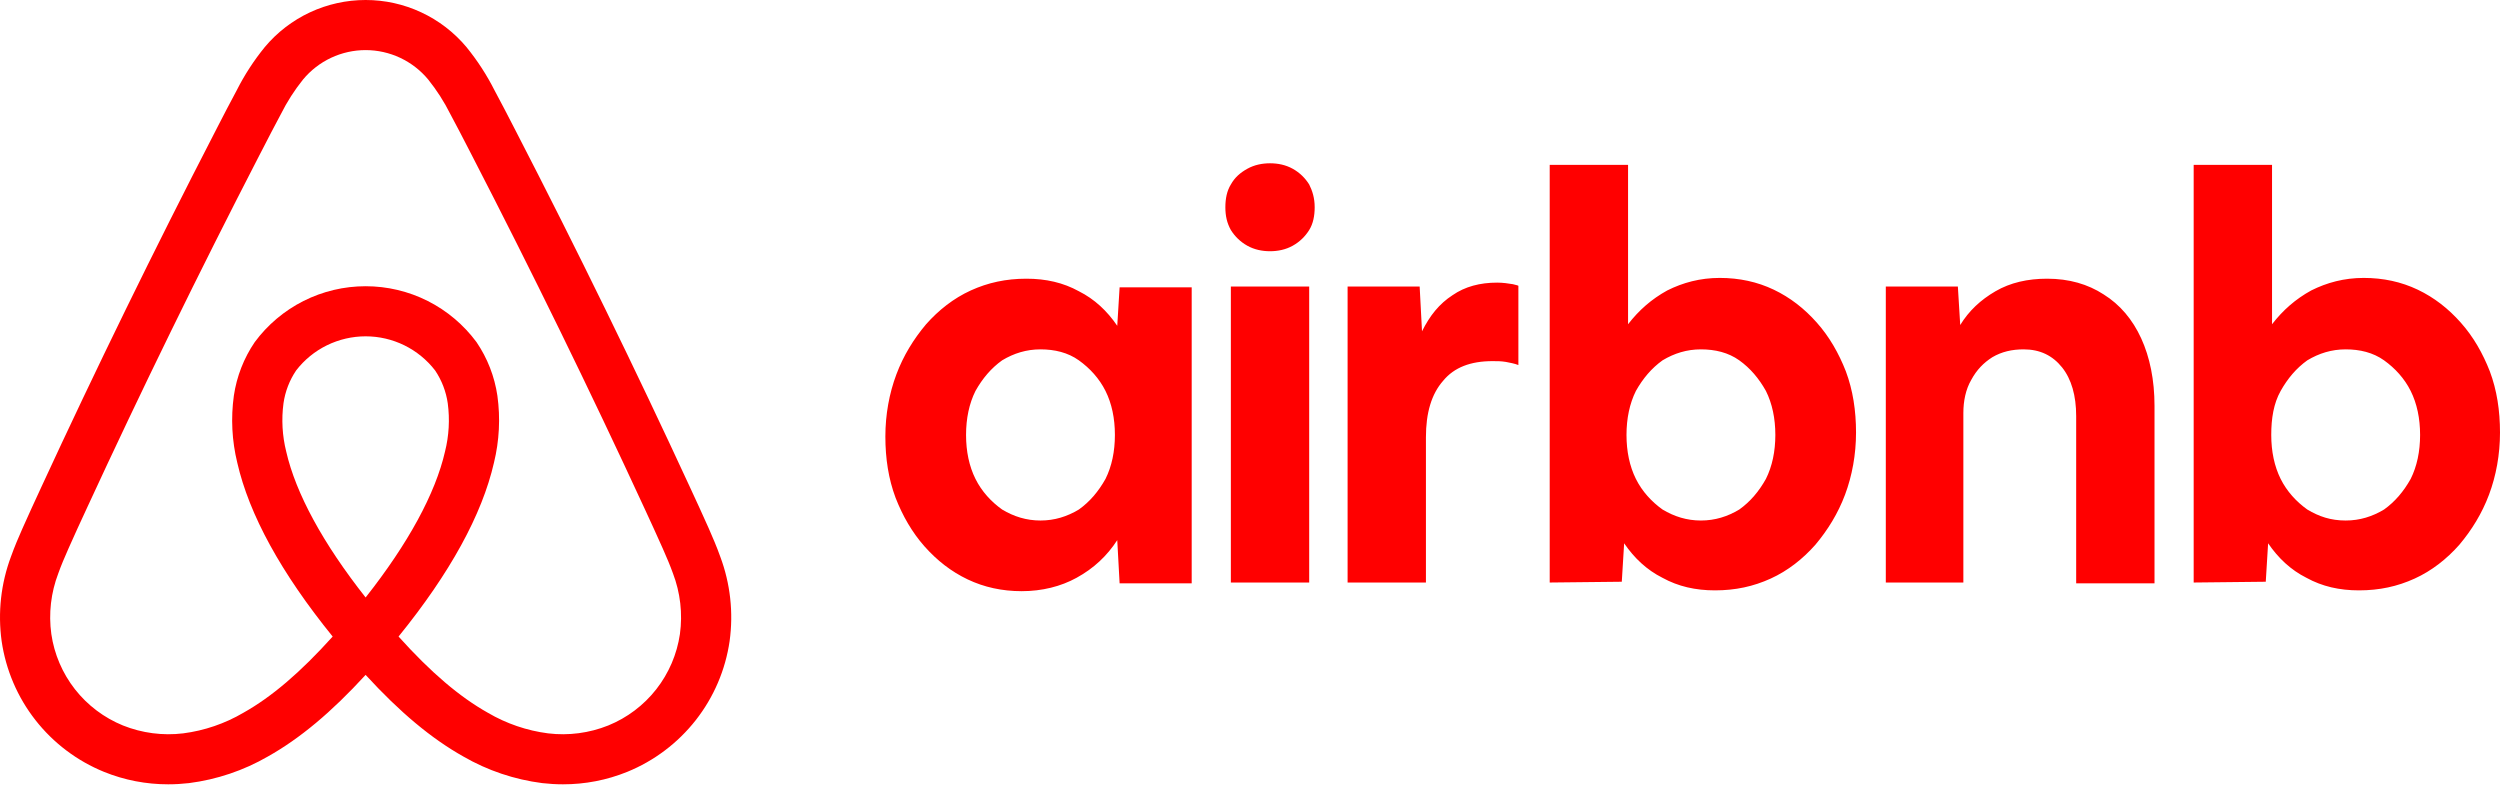
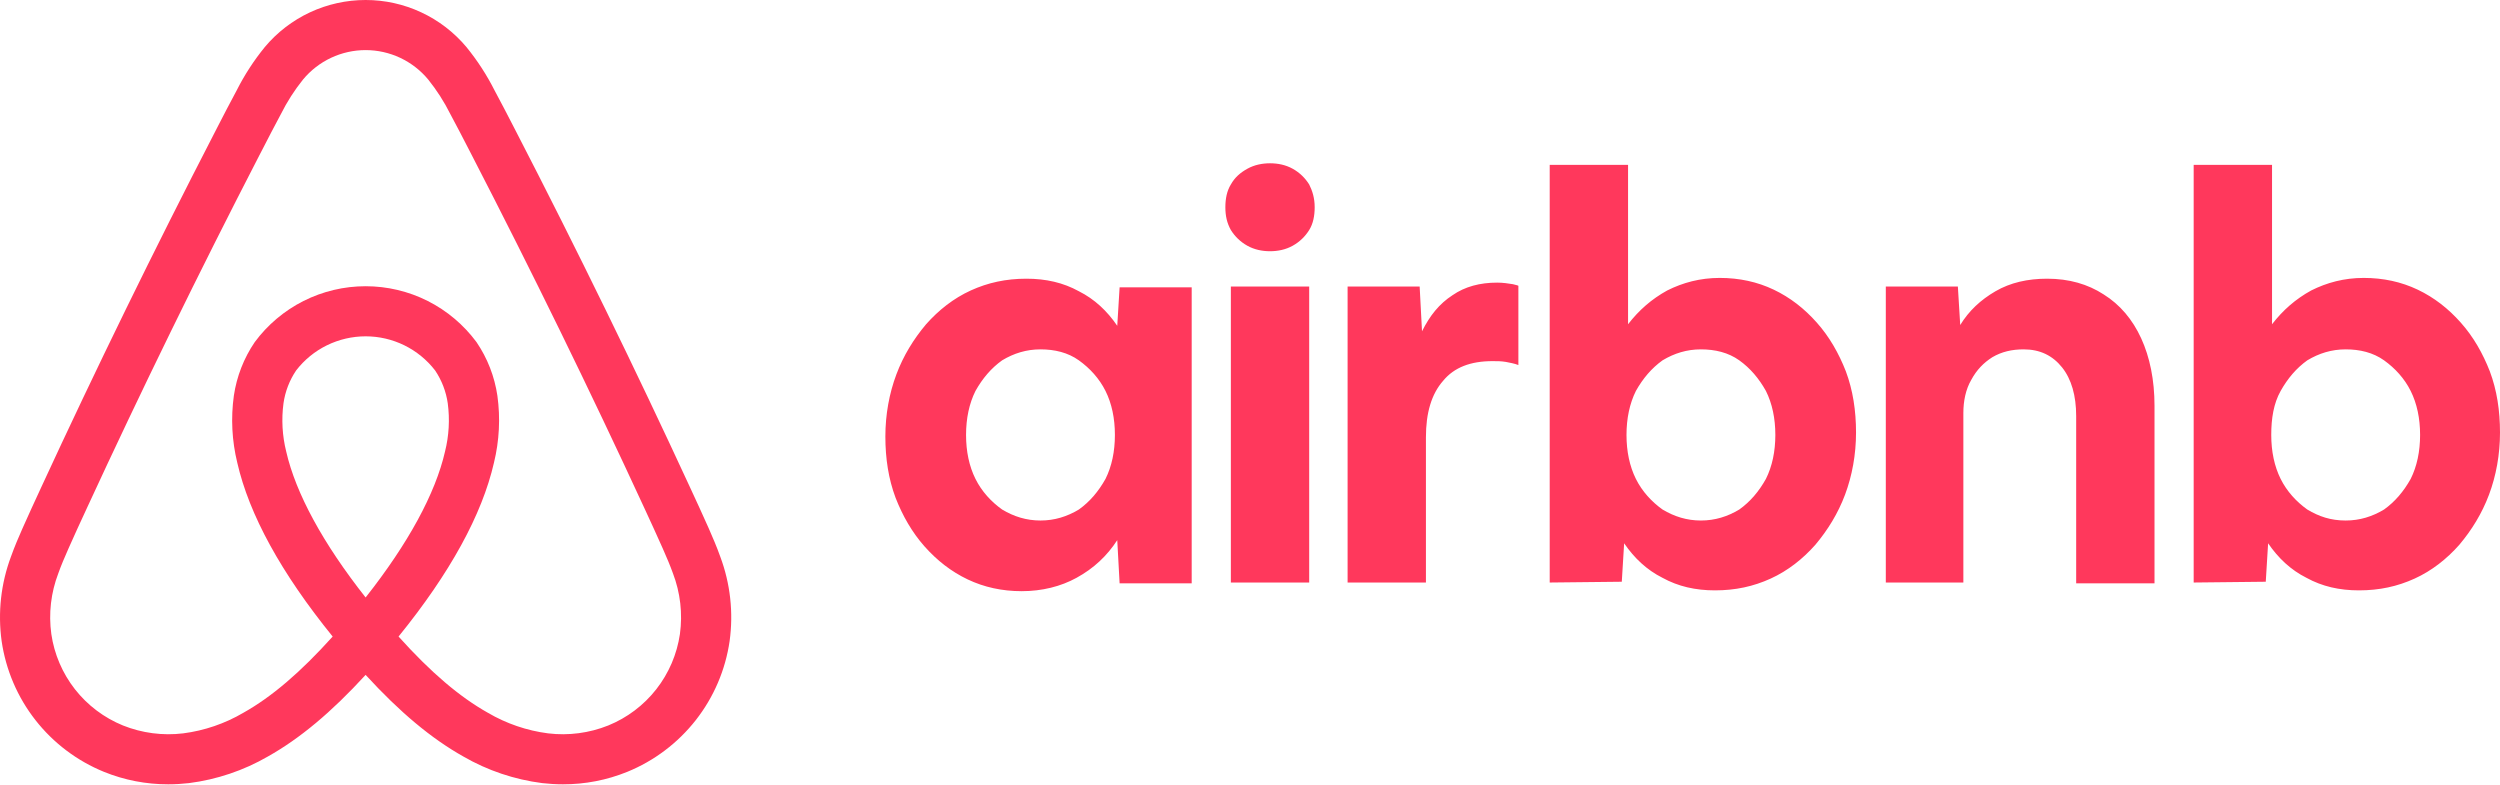
- <svg xmlns="http://www.w3.org/2000/svg" width="102" height="32" style="display:block;color:red">
+ <svg xmlns="http://www.w3.org/2000/svg" width="102" height="32" style="display:block; color:#ff385c">
  <path d="M29.386 22.71C29.243 22.307 29.075 21.918 28.916 21.556C28.67 21.001 28.413 20.445 28.164 19.907L28.144 19.864C25.925 15.059 23.544 10.188 21.066 5.387L20.961 5.183C20.708 4.693 20.447 4.186 20.178 3.688C19.86 3.058 19.474 2.464 19.028 1.917C18.524 1.317 17.896 0.834 17.185 0.503C16.475 0.171 15.7 -9.83959e-05 14.916 4.23317e-08C14.133 9.84805e-05 13.358 0.172 12.648 0.503C11.938 0.835 11.309 1.317 10.806 1.918C10.36 2.465 9.974 3.059 9.656 3.689C9.385 4.191 9.121 4.703 8.866 5.198L8.769 5.387C6.291 10.188 3.909 15.059 1.69 19.864L1.658 19.934C1.413 20.463 1.161 21.01 0.919 21.556C0.759 21.917 0.592 22.306 0.448 22.71C0.037 23.81 -0.094 24.995 0.067 26.159C0.238 27.334 0.713 28.445 1.446 29.38C2.179 30.316 3.144 31.044 4.246 31.493C5.078 31.83 5.968 32.002 6.866 32C7.148 32 7.43 31.983 7.71 31.951C8.846 31.806 9.941 31.437 10.932 30.864C12.232 30.134 13.515 29.064 14.917 27.535C16.319 29.064 17.603 30.134 18.902 30.864C19.893 31.437 20.989 31.806 22.124 31.951C22.404 31.983 22.686 32 22.968 32C23.866 32.002 24.756 31.83 25.588 31.493C26.69 31.044 27.655 30.316 28.389 29.38C29.122 28.445 29.597 27.334 29.768 26.159C29.929 24.995 29.798 23.81 29.386 22.71ZM14.917 24.377C13.182 22.177 12.068 20.134 11.677 18.421C11.517 17.779 11.479 17.113 11.566 16.457C11.634 15.977 11.81 15.518 12.082 15.115C12.416 14.681 12.846 14.33 13.337 14.089C13.829 13.848 14.37 13.722 14.918 13.722C15.466 13.722 16.006 13.848 16.498 14.089C16.989 14.331 17.419 14.682 17.753 15.115C18.024 15.518 18.201 15.977 18.269 16.458C18.356 17.114 18.318 17.78 18.157 18.422C17.766 20.135 16.653 22.177 14.917 24.377ZM27.741 25.869C27.621 26.691 27.289 27.467 26.776 28.122C26.264 28.776 25.589 29.285 24.818 29.599C24.039 29.911 23.194 30.022 22.361 29.921C21.495 29.809 20.66 29.524 19.907 29.082C18.75 28.433 17.579 27.435 16.261 25.971C18.359 23.385 19.669 21 20.154 18.877C20.372 17.984 20.42 17.058 20.294 16.148C20.179 15.363 19.888 14.615 19.442 13.959C18.919 13.252 18.238 12.677 17.452 12.28C16.666 11.884 15.798 11.678 14.918 11.678C14.037 11.678 13.169 11.884 12.383 12.28C11.597 12.677 10.915 13.252 10.393 13.959C9.947 14.614 9.656 15.362 9.541 16.146C9.415 17.057 9.462 17.982 9.68 18.875C10.165 20.999 11.475 23.384 13.573 25.971C12.255 27.435 11.085 28.433 9.928 29.082C9.175 29.524 8.34 29.809 7.474 29.921C6.641 30.022 5.795 29.911 5.016 29.599C4.246 29.285 3.571 28.776 3.058 28.122C2.546 27.467 2.213 26.691 2.094 25.869C1.979 25.033 2.077 24.183 2.378 23.395C2.493 23.073 2.627 22.757 2.793 22.382C3.027 21.851 3.277 21.311 3.518 20.79L3.55 20.72C5.756 15.942 8.125 11.098 10.589 6.323L10.688 6.133C10.938 5.646 11.198 5.143 11.46 4.656C11.71 4.155 12.013 3.682 12.364 3.244C12.675 2.869 13.065 2.567 13.506 2.359C13.947 2.152 14.429 2.044 14.917 2.044C15.405 2.044 15.887 2.152 16.328 2.359C16.769 2.567 17.159 2.869 17.47 3.244C17.821 3.681 18.124 4.154 18.374 4.655C18.634 5.137 18.891 5.636 19.14 6.119L19.245 6.323C21.71 11.098 24.078 15.941 26.285 20.72L26.305 20.763C26.55 21.294 26.803 21.842 27.042 22.382C27.208 22.758 27.342 23.074 27.457 23.394C27.758 24.182 27.855 25.033 27.741 25.869Z" fill="currentcolor" />
  <path d="M41.685 24.12C40.886 24.12 40.151 23.959 39.479 23.639C38.808 23.319 38.233 22.87 37.721 22.294C37.21 21.717 36.826 21.044 36.539 20.308C36.251 19.539 36.123 18.706 36.123 17.809C36.123 16.912 36.283 16.047 36.571 15.279C36.858 14.51 37.274 13.837 37.785 13.229C38.297 12.652 38.904 12.172 39.607 11.851C40.31 11.531 41.045 11.371 41.877 11.371C42.676 11.371 43.379 11.531 44.018 11.883C44.657 12.204 45.169 12.684 45.584 13.293L45.68 11.723H48.621V23.799H45.68L45.584 22.038C45.169 22.678 44.625 23.191 43.922 23.575C43.283 23.927 42.516 24.12 41.685 24.12ZM42.452 21.237C43.027 21.237 43.539 21.076 44.018 20.788C44.466 20.468 44.817 20.052 45.105 19.539C45.361 19.026 45.488 18.418 45.488 17.745C45.488 17.073 45.361 16.464 45.105 15.951C44.849 15.439 44.466 15.023 44.018 14.702C43.571 14.382 43.027 14.254 42.452 14.254C41.877 14.254 41.365 14.414 40.886 14.702C40.438 15.023 40.087 15.439 39.799 15.951C39.543 16.464 39.415 17.073 39.415 17.745C39.415 18.418 39.543 19.026 39.799 19.539C40.055 20.052 40.438 20.468 40.886 20.788C41.365 21.076 41.877 21.237 42.452 21.237ZM53.639 8.456C53.639 8.808 53.575 9.129 53.415 9.385C53.256 9.641 53.032 9.865 52.744 10.025C52.456 10.186 52.137 10.25 51.817 10.25C51.498 10.25 51.178 10.186 50.89 10.025C50.603 9.865 50.379 9.641 50.219 9.385C50.059 9.097 49.995 8.808 49.995 8.456C49.995 8.104 50.059 7.783 50.219 7.527C50.379 7.239 50.603 7.046 50.89 6.886C51.178 6.726 51.498 6.662 51.817 6.662C52.137 6.662 52.456 6.726 52.744 6.886C53.032 7.046 53.256 7.271 53.415 7.527C53.543 7.783 53.639 8.072 53.639 8.456ZM50.219 23.767V11.691H53.415V23.767H50.219V23.767ZM61.95 14.862V14.894C61.79 14.83 61.598 14.798 61.438 14.766C61.247 14.734 61.087 14.734 60.895 14.734C60 14.734 59.329 14.99 58.881 15.535C58.402 16.079 58.178 16.848 58.178 17.841V23.767H54.982V11.691H57.922L58.018 13.517C58.338 12.876 58.721 12.396 59.265 12.043C59.776 11.691 60.383 11.531 61.087 11.531C61.31 11.531 61.534 11.563 61.726 11.595C61.822 11.627 61.886 11.627 61.95 11.659V14.862ZM63.228 23.767V6.726H66.425V13.229C66.872 12.652 67.384 12.204 68.023 11.851C68.662 11.531 69.365 11.339 70.165 11.339C70.963 11.339 71.699 11.499 72.37 11.819C73.041 12.14 73.617 12.588 74.128 13.165C74.639 13.741 75.023 14.414 75.311 15.151C75.598 15.919 75.726 16.752 75.726 17.649C75.726 18.546 75.566 19.411 75.279 20.18C74.991 20.948 74.576 21.621 74.064 22.23C73.553 22.806 72.945 23.287 72.242 23.607C71.539 23.927 70.804 24.087 69.973 24.087C69.174 24.087 68.47 23.927 67.831 23.575C67.192 23.255 66.68 22.774 66.265 22.166L66.169 23.735L63.228 23.767ZM69.397 21.237C69.973 21.237 70.484 21.076 70.963 20.788C71.411 20.468 71.763 20.052 72.05 19.539C72.306 19.026 72.434 18.418 72.434 17.745C72.434 17.073 72.306 16.464 72.05 15.951C71.763 15.439 71.411 15.023 70.963 14.702C70.516 14.382 69.973 14.254 69.397 14.254C68.822 14.254 68.311 14.414 67.831 14.702C67.384 15.023 67.032 15.439 66.744 15.951C66.489 16.464 66.361 17.073 66.361 17.745C66.361 18.418 66.489 19.026 66.744 19.539C67 20.052 67.384 20.468 67.831 20.788C68.311 21.076 68.822 21.237 69.397 21.237ZM76.941 23.767V11.691H79.881L79.977 13.261C80.329 12.684 80.808 12.236 81.416 11.883C82.023 11.531 82.726 11.371 83.525 11.371C84.42 11.371 85.187 11.595 85.827 12.011C86.498 12.428 87.009 13.037 87.361 13.805C87.713 14.574 87.904 15.503 87.904 16.56V23.799H84.708V16.976C84.708 16.144 84.516 15.471 84.133 14.99C83.749 14.51 83.238 14.254 82.566 14.254C82.087 14.254 81.671 14.35 81.288 14.574C80.936 14.798 80.649 15.086 80.425 15.503C80.201 15.887 80.105 16.368 80.105 16.848V23.767H76.941V23.767ZM89.502 23.767V6.726H92.699V13.229C93.146 12.652 93.658 12.204 94.297 11.851C94.936 11.531 95.64 11.339 96.439 11.339C97.238 11.339 97.973 11.499 98.644 11.819C99.315 12.14 99.891 12.588 100.402 13.165C100.914 13.741 101.297 14.414 101.585 15.151C101.873 15.919 102 16.752 102 17.649C102 18.546 101.841 19.411 101.553 20.18C101.265 20.948 100.85 21.621 100.338 22.23C99.827 22.806 99.219 23.287 98.516 23.607C97.813 23.927 97.078 24.087 96.247 24.087C95.448 24.087 94.745 23.927 94.105 23.575C93.466 23.255 92.955 22.774 92.539 22.166L92.443 23.735L89.502 23.767ZM95.704 21.237C96.279 21.237 96.79 21.076 97.27 20.788C97.717 20.468 98.069 20.052 98.356 19.539C98.612 19.026 98.74 18.418 98.74 17.745C98.74 17.073 98.612 16.464 98.356 15.951C98.101 15.439 97.717 15.023 97.27 14.702C96.822 14.382 96.279 14.254 95.704 14.254C95.128 14.254 94.617 14.414 94.137 14.702C93.69 15.023 93.338 15.439 93.05 15.951C92.763 16.464 92.667 17.073 92.667 17.745C92.667 18.418 92.795 19.026 93.05 19.539C93.306 20.052 93.69 20.468 94.137 20.788C94.617 21.076 95.096 21.237 95.704 21.237Z" fill="currentcolor" />
</svg>
